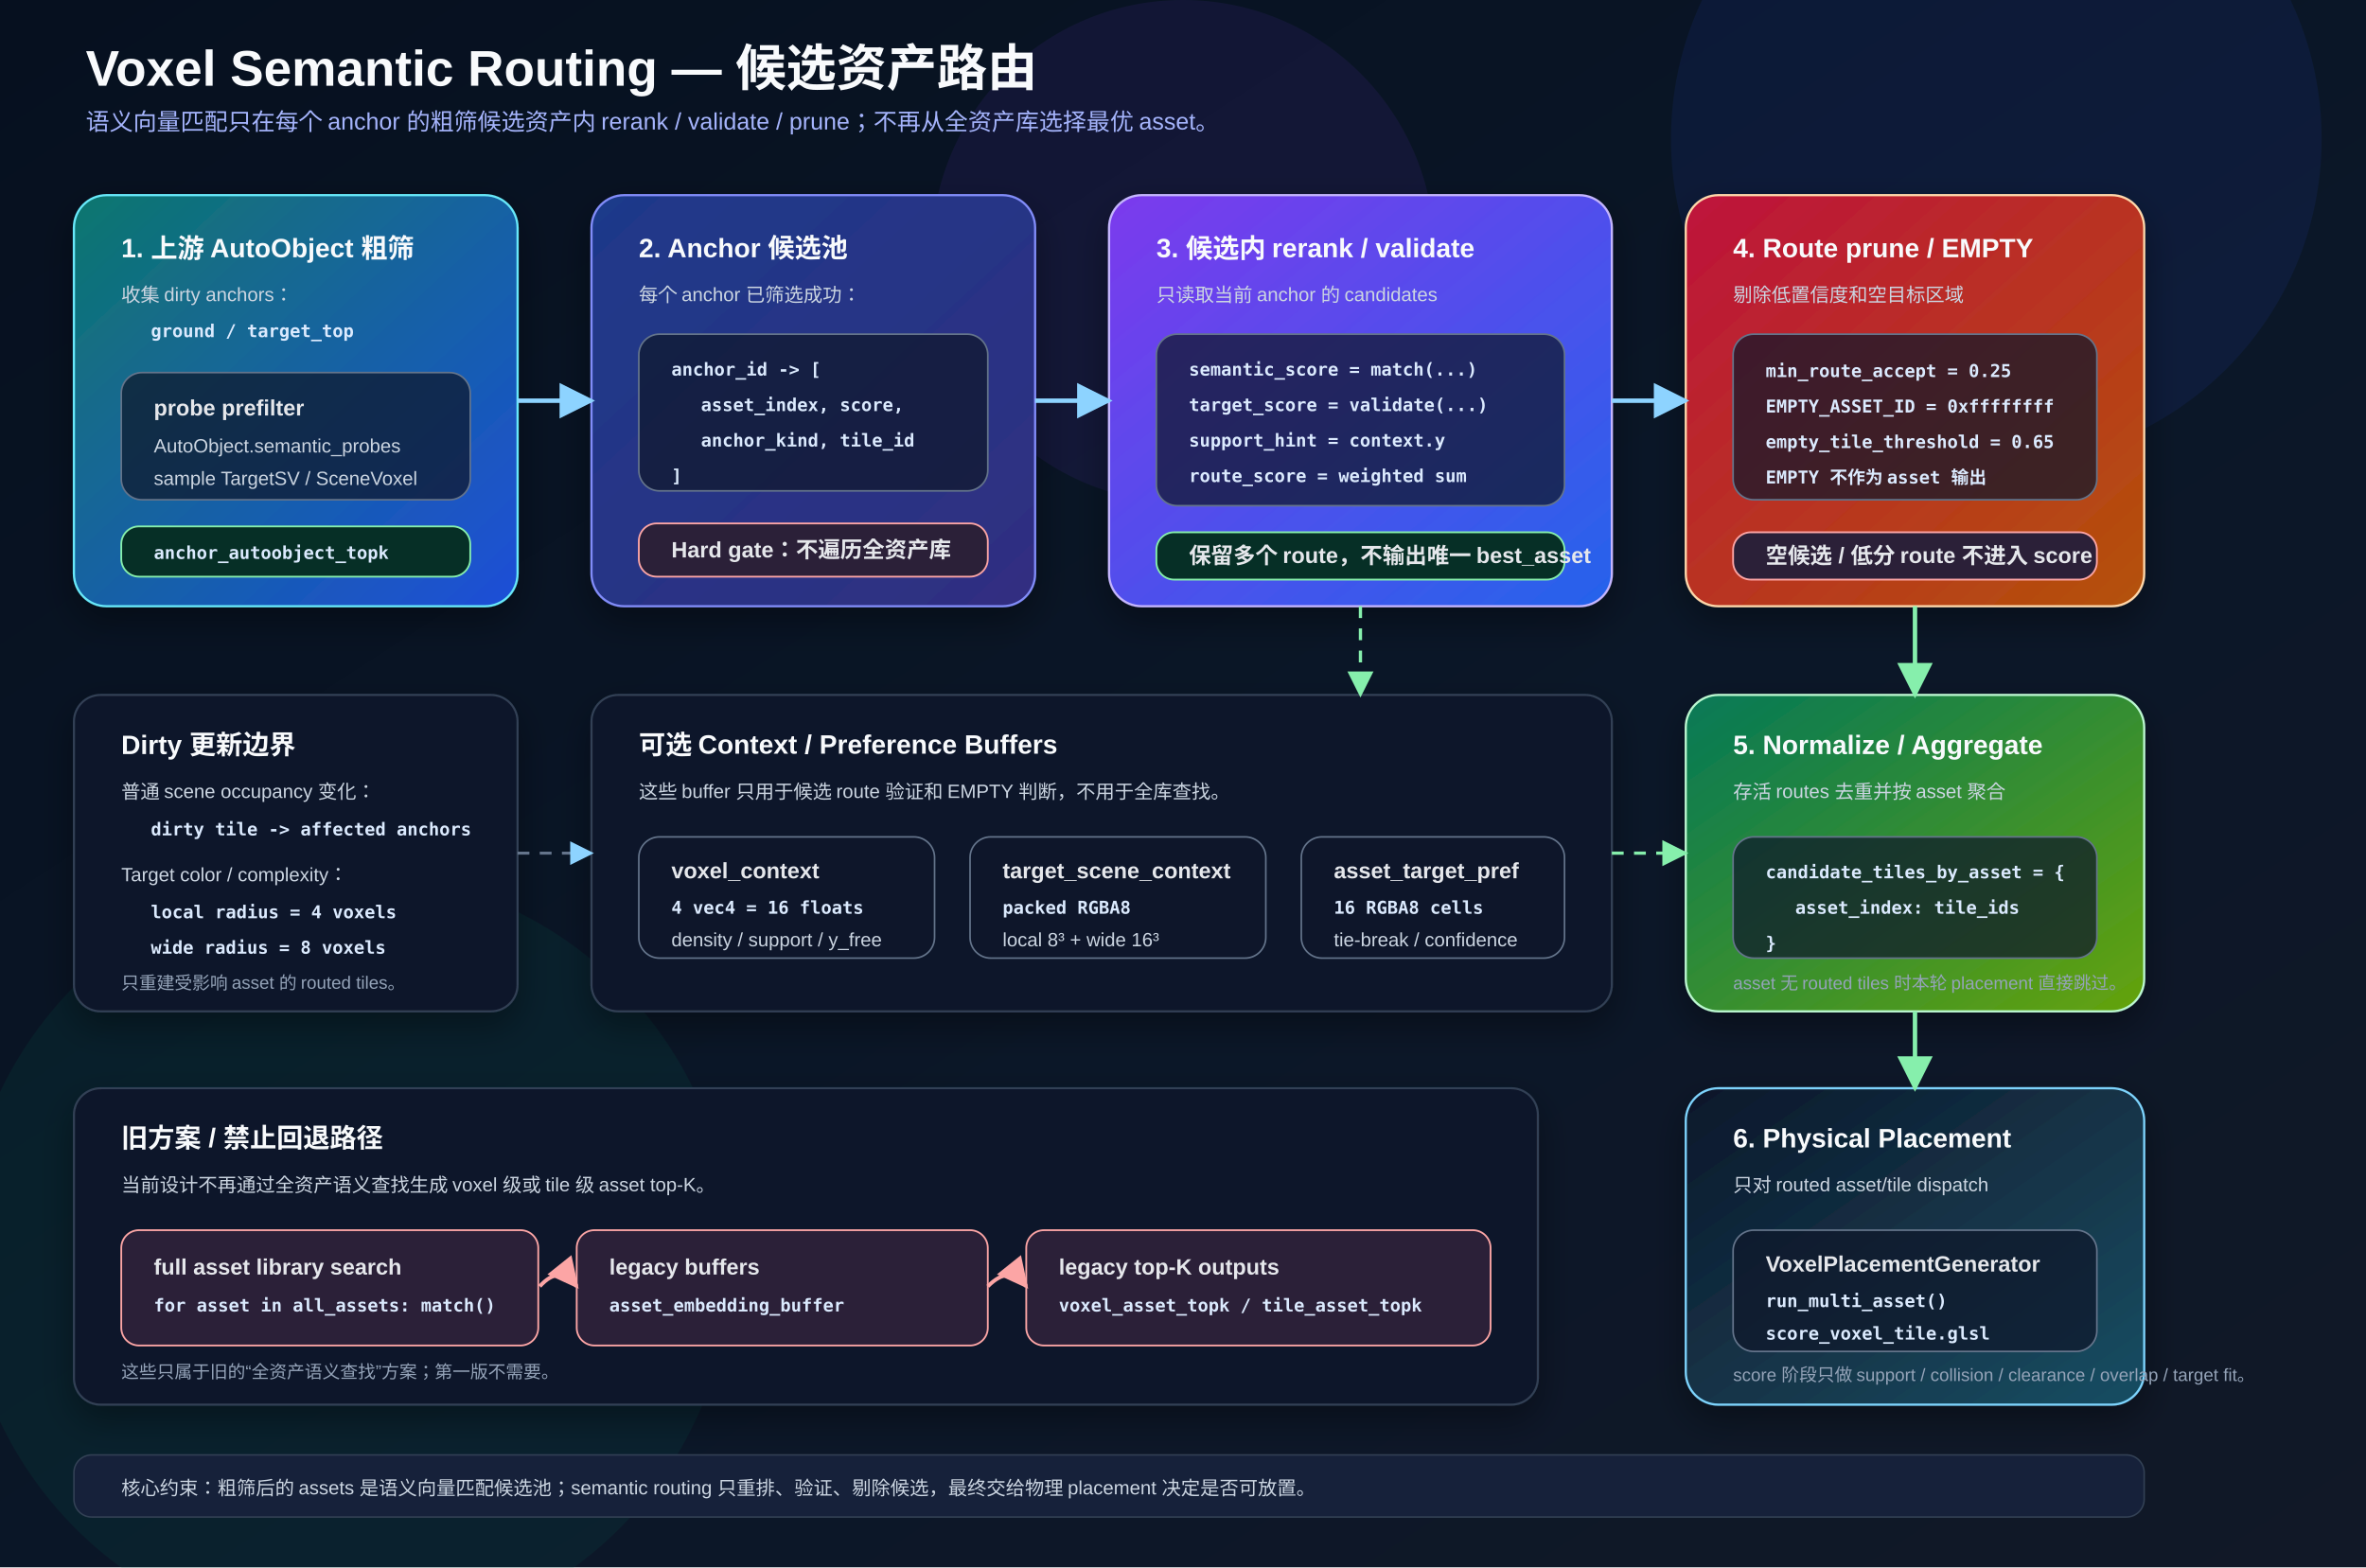
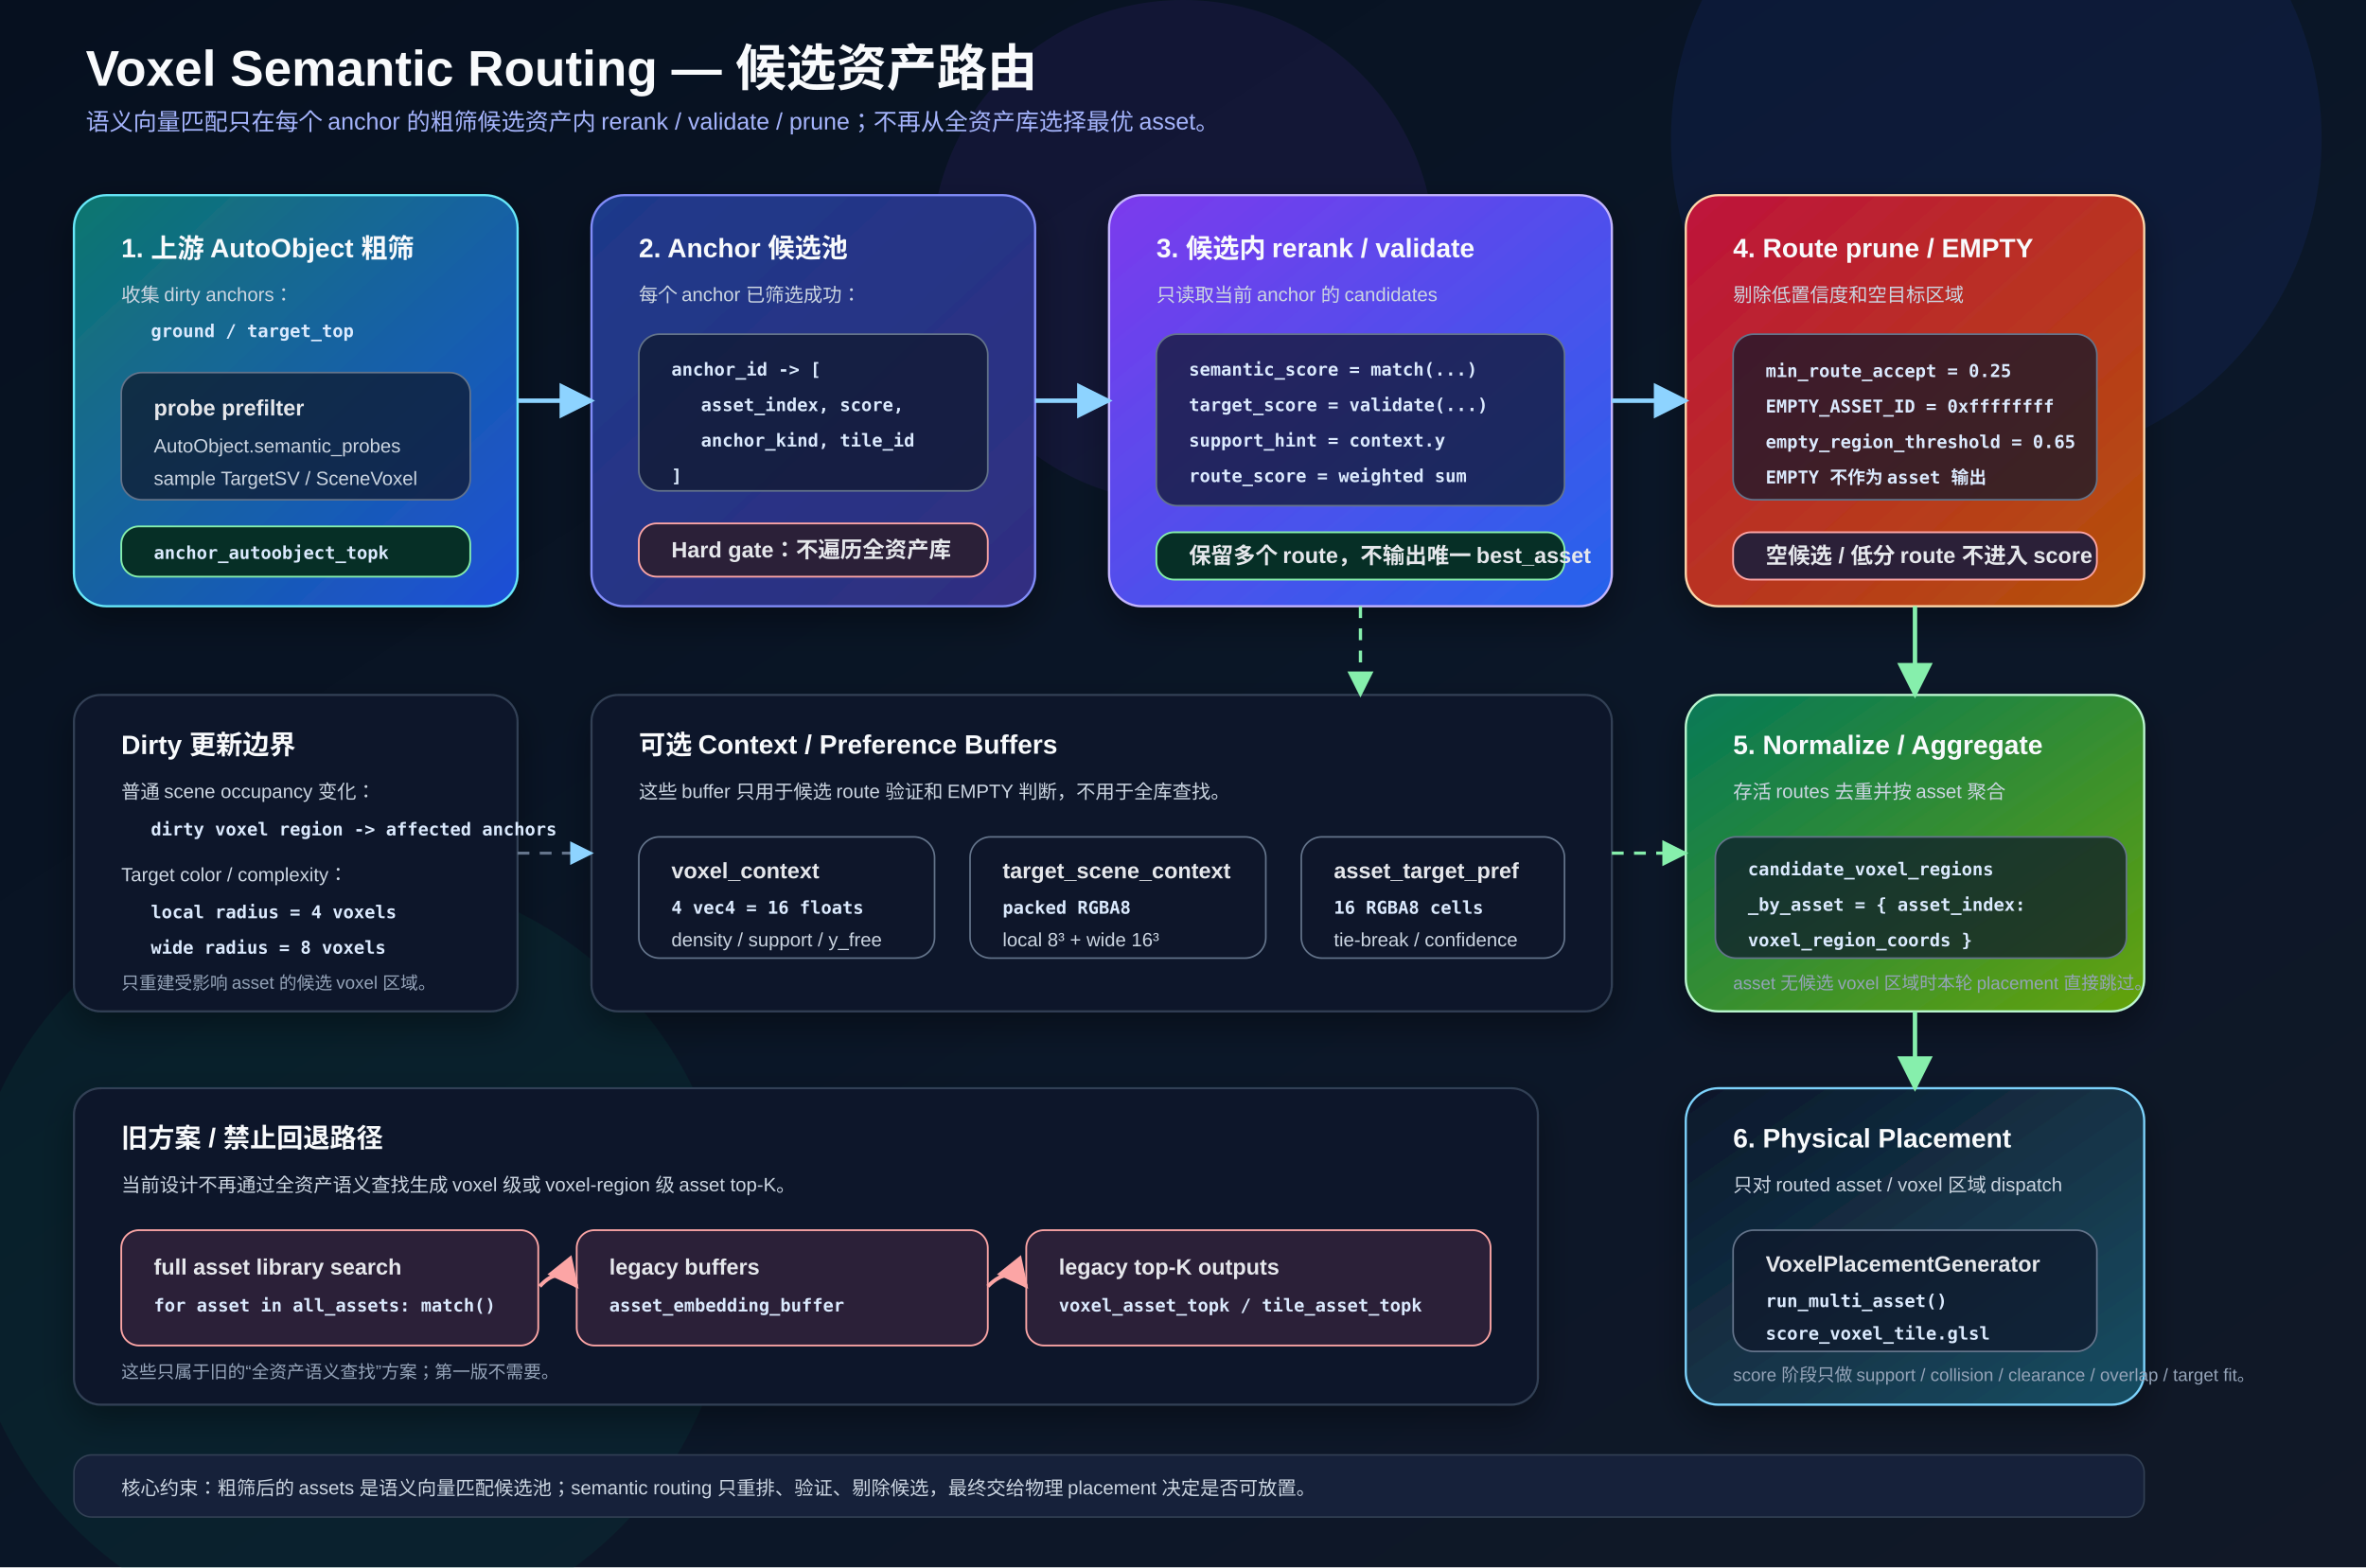
<svg xmlns="http://www.w3.org/2000/svg" width="1600" height="1060" viewBox="0 0 1600 1060" role="img" aria-labelledby="title desc">
  <defs>
    <linearGradient id="bg" x1="0" y1="0" x2="1" y2="1">
      <stop offset="0" stop-color="#06101f" />
      <stop offset="0.58" stop-color="#0b1728" />
      <stop offset="1" stop-color="#111827" />
    </linearGradient>
    <linearGradient id="prefilter" x1="0" y1="0" x2="1" y2="1">
      <stop offset="0" stop-color="#0f766e" />
      <stop offset="1" stop-color="#1d4ed8" />
    </linearGradient>
    <linearGradient id="gate" x1="0" y1="0" x2="1" y2="1">
      <stop offset="0" stop-color="#1e3a8a" />
      <stop offset="1" stop-color="#312e81" />
    </linearGradient>
    <linearGradient id="rerank" x1="0" y1="0" x2="1" y2="1">
      <stop offset="0" stop-color="#7c3aed" />
      <stop offset="1" stop-color="#2563eb" />
    </linearGradient>
    <linearGradient id="prune" x1="0" y1="0" x2="1" y2="1">
      <stop offset="0" stop-color="#be123c" />
      <stop offset="1" stop-color="#b45309" />
    </linearGradient>
    <linearGradient id="aggregate" x1="0" y1="0" x2="1" y2="1">
      <stop offset="0" stop-color="#047857" />
      <stop offset="1" stop-color="#65a30d" />
    </linearGradient>
    <linearGradient id="placement" x1="0" y1="0" x2="1" y2="1">
      <stop offset="0" stop-color="#0f172a" />
      <stop offset="1" stop-color="#164e63" />
    </linearGradient>
    <filter id="shadow" x="-20%" y="-20%" width="140%" height="140%">
      <feDropShadow dx="0" dy="10" stdDeviation="12" flood-color="#000000" flood-opacity="0.35" />
    </filter>
    <marker id="arrow" viewBox="0 0 10 10" refX="9" refY="5" markerWidth="8" markerHeight="8" orient="auto-start-reverse">
      <path d="M 0 0 L 10 5 L 0 10 z" fill="#8dd3ff" />
    </marker>
    <marker id="arrowGreen" viewBox="0 0 10 10" refX="9" refY="5" markerWidth="8" markerHeight="8" orient="auto-start-reverse">
      <path d="M 0 0 L 10 5 L 0 10 z" fill="#86efac" />
    </marker>
    <marker id="arrowRed" viewBox="0 0 10 10" refX="9" refY="5" markerWidth="8" markerHeight="8" orient="auto-start-reverse">
      <path d="M 0 0 L 10 5 L 0 10 z" fill="#fca5a5" />
    </marker>
    <style>
      .title { font: 700 34px "Microsoft YaHei", "Segoe UI", Arial, sans-serif; fill: #f8fafc; }
      .subtitle { font: 500 16px "Microsoft YaHei", "Segoe UI", Arial, sans-serif; fill: #a5b4fc; }
      .section { font: 700 18px "Microsoft YaHei", "Segoe UI", Arial, sans-serif; fill: #f8fafc; }
      .label { font: 600 15px "Microsoft YaHei", "Segoe UI", Arial, sans-serif; fill: #e5e7eb; }
      .small { font: 500 13px "Microsoft YaHei", "Segoe UI", Arial, sans-serif; fill: #cbd5e1; }
      .tiny { font: 500 12px "Microsoft YaHei", "Segoe UI", Arial, sans-serif; fill: #94a3b8; }
      .mono { font: 600 12px Consolas, "Cascadia Mono", monospace; fill: #dbeafe; }
      .card { fill: #0f172a; stroke: #334155; stroke-width: 1.4; rx: 18; filter: url(#shadow); }
      .prefilter-card { fill: url(#prefilter); stroke: #67e8f9; stroke-width: 1.5; rx: 22; filter: url(#shadow); }
      .gate-card { fill: url(#gate); stroke: #818cf8; stroke-width: 1.5; rx: 22; filter: url(#shadow); }
      .rerank-card { fill: url(#rerank); stroke: #c4b5fd; stroke-width: 1.5; rx: 22; filter: url(#shadow); }
      .prune-card { fill: url(#prune); stroke: #fed7aa; stroke-width: 1.5; rx: 22; filter: url(#shadow); }
      .aggregate-card { fill: url(#aggregate); stroke: #bbf7d0; stroke-width: 1.5; rx: 22; filter: url(#shadow); }
      .placement-card { fill: url(#placement); stroke: #7dd3fc; stroke-width: 1.5; rx: 22; filter: url(#shadow); }
      .soft { fill: rgba(15, 23, 42, 0.72); stroke: #64748b; stroke-width: 1.1; rx: 14; }
      .note { fill: #16213a; stroke: #334155; stroke-width: 1; rx: 12; }
      .warn { fill: #2b2038; stroke: #fca5a5; stroke-width: 1.2; rx: 12; }
      .ok { fill: #062f26; stroke: #86efac; stroke-width: 1.2; rx: 12; }
      .arrow { fill: none; stroke: #8dd3ff; stroke-width: 3; marker-end: url(#arrow); }
      .arrow-green { fill: none; stroke: #86efac; stroke-width: 3; marker-end: url(#arrowGreen); }
      .arrow-red { fill: none; stroke: #fca5a5; stroke-width: 2.6; marker-end: url(#arrowRed); }
      .dash { fill: none; stroke: #64748b; stroke-width: 2; stroke-dasharray: 8 7; marker-end: url(#arrow); }
      .dash-green { fill: none; stroke: #86efac; stroke-width: 2.2; stroke-dasharray: 8 7; marker-end: url(#arrowGreen); }
      .dash-red { fill: none; stroke: #fca5a5; stroke-width: 2.2; stroke-dasharray: 8 7; marker-end: url(#arrowRed); }
    </style>
  </defs>
  <rect width="1600" height="1060" fill="url(#bg)" />
  <circle cx="1350" cy="94" r="220" fill="#1e40af" opacity="0.13" />
  <circle cx="235" cy="850" r="260" fill="#047857" opacity="0.11" />
  <circle cx="800" cy="170" r="170" fill="#7c3aed" opacity="0.09" />
  <text x="58" y="58" class="title">Voxel Semantic Routing — 候选资产路由</text>
  <text x="58" y="88" class="subtitle">语义向量匹配只在每个 anchor 的粗筛候选资产内 rerank / validate / prune；不再从全资产库选择最优 asset。</text>
  <rect x="50" y="132" width="300" height="278" class="prefilter-card" />
  <text x="82" y="174" class="section">1. 上游 AutoObject 粗筛</text>
  <text x="82" y="204" class="small">收集 dirty anchors：</text>
  <text x="102" y="228" class="mono">ground / target_top</text>
  <rect x="82" y="252" width="236" height="86" class="soft" />
  <text x="104" y="281" class="label">probe prefilter</text>
  <text x="104" y="306" class="small">AutoObject.semantic_probes</text>
  <text x="104" y="328" class="small">sample TargetSV / SceneVoxel</text>
  <rect x="82" y="356" width="236" height="34" class="ok" />
  <text x="104" y="378" class="mono">anchor_autoobject_topk</text>
  <rect x="400" y="132" width="300" height="278" class="gate-card" />
  <text x="432" y="174" class="section">2. Anchor 候选池</text>
  <text x="432" y="204" class="small">每个 anchor 已筛选成功：</text>
  <rect x="432" y="226" width="236" height="106" class="soft" />
  <text x="454" y="254" class="mono">anchor_id -&gt; [</text>
  <text x="474" y="278" class="mono">asset_index, score,</text>
  <text x="474" y="302" class="mono">anchor_kind, tile_id</text>
  <text x="454" y="326" class="mono">]</text>
  <rect x="432" y="354" width="236" height="36" class="warn" />
  <text x="454" y="377" class="label">Hard gate：不遍历全资产库</text>
  <rect x="750" y="132" width="340" height="278" class="rerank-card" />
  <text x="782" y="174" class="section">3. 候选内 rerank / validate</text>
  <text x="782" y="204" class="small">只读取当前 anchor 的 candidates</text>
  <rect x="782" y="226" width="276" height="116" class="soft" />
  <text x="804" y="254" class="mono">semantic_score = match(...)</text>
  <text x="804" y="278" class="mono">target_score   = validate(...)</text>
  <text x="804" y="302" class="mono">support_hint   = context.y</text>
  <text x="804" y="326" class="mono">route_score    = weighted sum</text>
  <rect x="782" y="360" width="276" height="32" class="ok" />
  <text x="804" y="381" class="label">保留多个 route，不输出唯一 best_asset</text>
  <rect x="1140" y="132" width="310" height="278" class="prune-card" />
  <text x="1172" y="174" class="section">4. Route prune / EMPTY</text>
  <text x="1172" y="204" class="small">剔除低置信度和空目标区域</text>
  <rect x="1172" y="226" width="246" height="112" class="soft" />
  <text x="1194" y="255" class="mono">min_route_accept = 0.25</text>
  <text x="1194" y="279" class="mono">EMPTY_ASSET_ID = 0xffffffff</text>
-   <text x="1194" y="303" class="mono">empty_tile_threshold = 0.65</text>
+   <text x="1194" y="303" class="mono">empty_region_threshold = 0.65</text>
  <text x="1194" y="327" class="mono">EMPTY 不作为 asset 输出</text>
  <rect x="1172" y="360" width="246" height="32" class="warn" />
  <text x="1194" y="381" class="label">空候选 / 低分 route 不进入 score</text>
  <path d="M 350 271 C 372 271 378 271 400 271" class="arrow" />
  <path d="M 700 271 C 722 271 728 271 750 271" class="arrow" />
  <path d="M 1090 271 C 1112 271 1118 271 1140 271" class="arrow" />
  <rect x="50" y="470" width="300" height="214" class="card" />
  <text x="82" y="510" class="section">Dirty 更新边界</text>
  <text x="82" y="540" class="small">普通 scene occupancy 变化：</text>
-   <text x="102" y="565" class="mono">dirty tile -&gt; affected anchors</text>
+   <text x="102" y="565" class="mono">dirty voxel region -&gt; affected anchors</text>
  <text x="82" y="596" class="small">Target color / complexity：</text>
  <text x="102" y="621" class="mono">local radius = 4 voxels</text>
  <text x="102" y="645" class="mono">wide radius  = 8 voxels</text>
-   <text x="82" y="669" class="tiny">只重建受影响 asset 的 routed tiles。</text>
+   <text x="82" y="669" class="tiny">只重建受影响 asset 的候选 voxel 区域。</text>
  <rect x="400" y="470" width="690" height="214" class="card" />
  <text x="432" y="510" class="section">可选 Context / Preference Buffers</text>
  <text x="432" y="540" class="small">这些 buffer 只用于候选 route 验证和 EMPTY 判断，不用于全库查找。</text>
  <rect x="432" y="566" width="200" height="82" class="soft" />
  <text x="454" y="594" class="label">voxel_context</text>
  <text x="454" y="618" class="mono">4 vec4 = 16 floats</text>
  <text x="454" y="640" class="small">density / support / y_free</text>
  <rect x="656" y="566" width="200" height="82" class="soft" />
  <text x="678" y="594" class="label">target_scene_context</text>
  <text x="678" y="618" class="mono">packed RGBA8</text>
  <text x="678" y="640" class="small">local 8³ + wide 16³</text>
  <rect x="880" y="566" width="178" height="82" class="soft" />
  <text x="902" y="594" class="label">asset_target_pref</text>
  <text x="902" y="618" class="mono">16 RGBA8 cells</text>
  <text x="902" y="640" class="small">tie-break / confidence</text>
  <rect x="1140" y="470" width="310" height="214" class="aggregate-card" />
  <text x="1172" y="510" class="section">5. Normalize / Aggregate</text>
  <text x="1172" y="540" class="small">存活 routes 去重并按 asset 聚合</text>
-   <rect x="1172" y="566" width="246" height="82" class="soft" />
-   <text x="1194" y="594" class="mono">candidate_tiles_by_asset = {</text>
-   <text x="1214" y="618" class="mono">asset_index: tile_ids</text>
-   <text x="1194" y="642" class="mono">}</text>
-   <text x="1172" y="669" class="tiny">asset 无 routed tiles 时本轮 placement 直接跳过。</text>
+   <rect x="1160" y="566" width="278" height="82" class="soft" />
+   <text x="1182" y="592" class="mono">candidate_voxel_regions</text>
+   <text x="1182" y="616" class="mono">_by_asset = { asset_index:</text>
+   <text x="1182" y="640" class="mono">voxel_region_coords }</text>
+   <text x="1172" y="669" class="tiny">asset 无候选 voxel 区域时本轮 placement 直接跳过。</text>
  <path d="M 920 410 C 920 438 920 438 920 470" class="dash-green" />
  <path d="M 1090 577 C 1114 577 1118 577 1140 577" class="dash-green" />
  <path d="M 1295 410 C 1295 436 1295 440 1295 470" class="arrow-green" />
  <path d="M 350 577 C 374 577 376 577 400 577" class="dash" />
  <rect x="50" y="736" width="990" height="214" class="card" />
  <text x="82" y="776" class="section">旧方案 / 禁止回退路径</text>
-   <text x="82" y="806" class="small">当前设计不再通过全资产语义查找生成 voxel 级或 tile 级 asset top-K。</text>
+   <text x="82" y="806" class="small">当前设计不再通过全资产语义查找生成 voxel 级或 voxel-region 级 asset top-K。</text>
  <rect x="82" y="832" width="282" height="78" class="warn" />
  <text x="104" y="862" class="label">full asset library search</text>
  <text x="104" y="887" class="mono">for asset in all_assets: match()</text>
  <rect x="390" y="832" width="278" height="78" class="warn" />
  <text x="412" y="862" class="label">legacy buffers</text>
  <text x="412" y="887" class="mono">asset_embedding_buffer</text>
  <rect x="694" y="832" width="314" height="78" class="warn" />
  <text x="716" y="862" class="label">legacy top-K outputs</text>
  <text x="716" y="887" class="mono">voxel_asset_topk / tile_asset_topk</text>
  <path d="M 365 870 C 374 860 382 860 390 870" class="arrow-red" />
  <path d="M 668 870 C 678 860 686 860 694 870" class="arrow-red" />
  <text x="82" y="932" class="tiny">这些只属于旧的“全资产语义查找”方案；第一版不需要。</text>
  <rect x="1140" y="736" width="310" height="214" class="placement-card" />
  <text x="1172" y="776" class="section">6. Physical Placement</text>
-   <text x="1172" y="806" class="small">只对 routed asset/tile dispatch</text>
+   <text x="1172" y="806" class="small">只对 routed asset / voxel 区域 dispatch</text>
  <rect x="1172" y="832" width="246" height="82" class="soft" />
  <text x="1194" y="860" class="label">VoxelPlacementGenerator</text>
  <text x="1194" y="884" class="mono">run_multi_asset()</text>
  <text x="1194" y="906" class="mono">score_voxel_tile.glsl</text>
  <text x="1172" y="934" class="tiny">score 阶段只做 support / collision / clearance / overlap / target fit。</text>
  <path d="M 1295 684 C 1295 710 1295 710 1295 736" class="arrow-green" />
  <rect x="50" y="984" width="1400" height="42" class="note" />
  <text x="82" y="1011" class="small">核心约束：粗筛后的 assets 是语义向量匹配候选池；semantic routing 只重排、验证、剔除候选，最终交给物理 placement 决定是否可放置。</text>
</svg>
